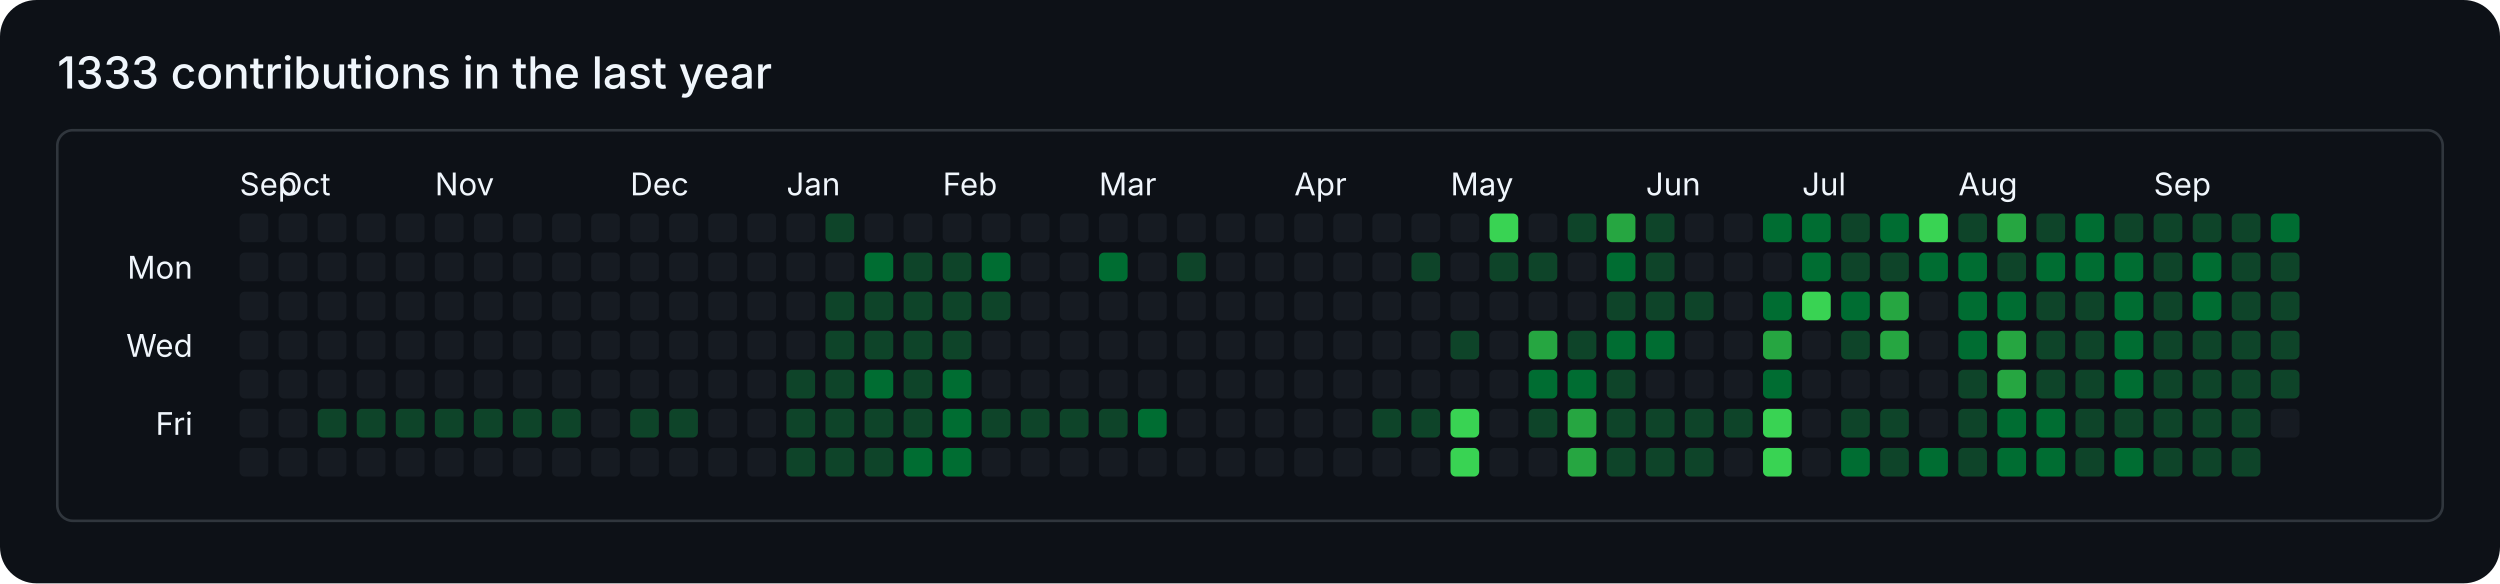
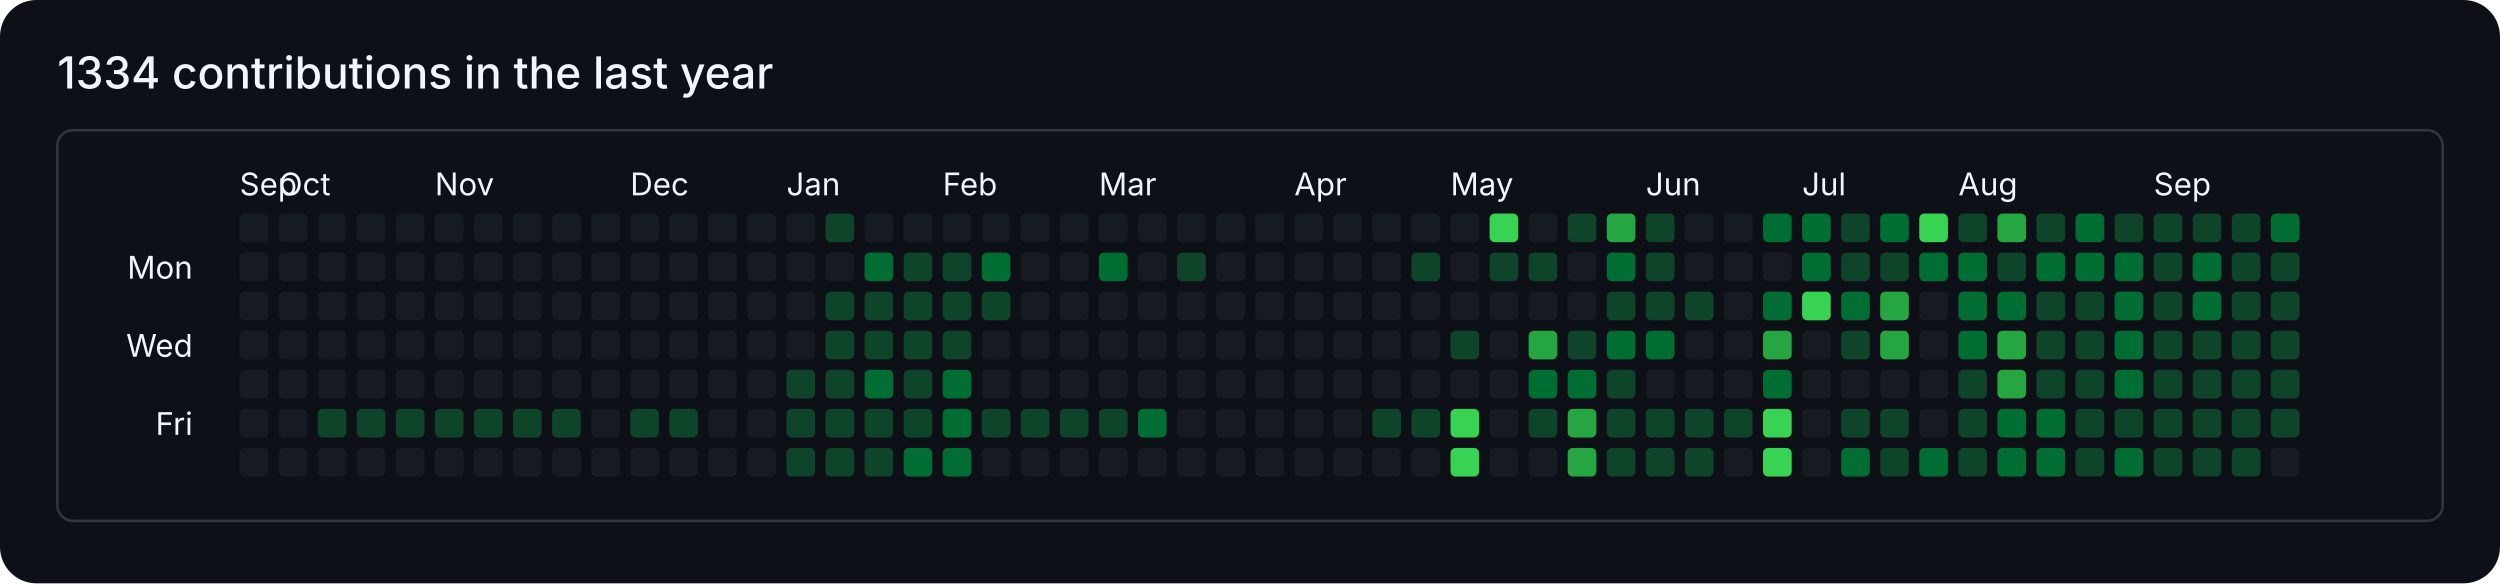
<svg xmlns="http://www.w3.org/2000/svg" width="1200" height="280" viewBox="0 0 960 224" fill="none" role="img" aria-label="AleksZyro GitHub contribution calendar">
  <style>
    .title { font: 500 17px -apple-system, BlinkMacSystemFont, 'Segoe UI', sans-serif; fill: #f0f6fc; }
    .month-label, .weekday-label, .legend, .hint { font: 400 12px -apple-system, BlinkMacSystemFont, 'Segoe UI', sans-serif; fill: #f0f6fc; }
    .hint, .legend-muted { fill: #8b949e; }
    .day-cell { shape-rendering: geometricPrecision; }
  </style>
  <rect width="960" height="224" rx="14" fill="#0d1117" />
-   <text x="22" y="34" class="title">1333 contributions in the last year</text>
+   <text x="22" y="34" class="title">1334 contributions in the last year</text>
  <rect x="22" y="50" width="916" height="150" rx="6" fill="none" stroke="#30363d" />
  <text x="92" y="75" class="month-label">Sep</text>
  <text x="107" y="75" class="month-label">Oct</text>
  <text x="167" y="75" class="month-label">Nov</text>
  <text x="242" y="75" class="month-label">Dec</text>
  <text x="302" y="75" class="month-label">Jan</text>
  <text x="362" y="75" class="month-label">Feb</text>
  <text x="422" y="75" class="month-label">Mar</text>
  <text x="497" y="75" class="month-label">Apr</text>
  <text x="557" y="75" class="month-label">May</text>
  <text x="632" y="75" class="month-label">Jun</text>
  <text x="692" y="75" class="month-label">Jul</text>
  <text x="752" y="75" class="month-label">Aug</text>
  <text x="827" y="75" class="month-label">Sep</text>
  <text x="74" y="107" class="weekday-label" text-anchor="end">Mon</text>
  <text x="74" y="137" class="weekday-label" text-anchor="end">Wed</text>
  <text x="74" y="167" class="weekday-label" text-anchor="end">Fri</text>
  <rect class="day-cell" x="92" y="82" width="11" height="11" rx="2" fill="#161b22" />
  <rect class="day-cell" x="92" y="97" width="11" height="11" rx="2" fill="#161b22" />
  <rect class="day-cell" x="92" y="112" width="11" height="11" rx="2" fill="#161b22" />
  <rect class="day-cell" x="92" y="127" width="11" height="11" rx="2" fill="#161b22" />
  <rect class="day-cell" x="92" y="142" width="11" height="11" rx="2" fill="#161b22" />
  <rect class="day-cell" x="92" y="157" width="11" height="11" rx="2" fill="#161b22" />
  <rect class="day-cell" x="92" y="172" width="11" height="11" rx="2" fill="#161b22" />
  <rect class="day-cell" x="107" y="82" width="11" height="11" rx="2" fill="#161b22" />
  <rect class="day-cell" x="107" y="97" width="11" height="11" rx="2" fill="#161b22" />
  <rect class="day-cell" x="107" y="112" width="11" height="11" rx="2" fill="#161b22" />
  <rect class="day-cell" x="107" y="127" width="11" height="11" rx="2" fill="#161b22" />
  <rect class="day-cell" x="107" y="142" width="11" height="11" rx="2" fill="#161b22" />
  <rect class="day-cell" x="107" y="157" width="11" height="11" rx="2" fill="#161b22" />
  <rect class="day-cell" x="107" y="172" width="11" height="11" rx="2" fill="#161b22" />
  <rect class="day-cell" x="122" y="82" width="11" height="11" rx="2" fill="#161b22" />
  <rect class="day-cell" x="122" y="97" width="11" height="11" rx="2" fill="#161b22" />
  <rect class="day-cell" x="122" y="112" width="11" height="11" rx="2" fill="#161b22" />
  <rect class="day-cell" x="122" y="127" width="11" height="11" rx="2" fill="#161b22" />
  <rect class="day-cell" x="122" y="142" width="11" height="11" rx="2" fill="#161b22" />
  <rect class="day-cell" x="122" y="157" width="11" height="11" rx="2" fill="#0e4429" />
  <rect class="day-cell" x="122" y="172" width="11" height="11" rx="2" fill="#161b22" />
  <rect class="day-cell" x="137" y="82" width="11" height="11" rx="2" fill="#161b22" />
  <rect class="day-cell" x="137" y="97" width="11" height="11" rx="2" fill="#161b22" />
  <rect class="day-cell" x="137" y="112" width="11" height="11" rx="2" fill="#161b22" />
  <rect class="day-cell" x="137" y="127" width="11" height="11" rx="2" fill="#161b22" />
  <rect class="day-cell" x="137" y="142" width="11" height="11" rx="2" fill="#161b22" />
  <rect class="day-cell" x="137" y="157" width="11" height="11" rx="2" fill="#0e4429" />
  <rect class="day-cell" x="137" y="172" width="11" height="11" rx="2" fill="#161b22" />
  <rect class="day-cell" x="152" y="82" width="11" height="11" rx="2" fill="#161b22" />
  <rect class="day-cell" x="152" y="97" width="11" height="11" rx="2" fill="#161b22" />
  <rect class="day-cell" x="152" y="112" width="11" height="11" rx="2" fill="#161b22" />
  <rect class="day-cell" x="152" y="127" width="11" height="11" rx="2" fill="#161b22" />
  <rect class="day-cell" x="152" y="142" width="11" height="11" rx="2" fill="#161b22" />
  <rect class="day-cell" x="152" y="157" width="11" height="11" rx="2" fill="#0e4429" />
  <rect class="day-cell" x="152" y="172" width="11" height="11" rx="2" fill="#161b22" />
  <rect class="day-cell" x="167" y="82" width="11" height="11" rx="2" fill="#161b22" />
  <rect class="day-cell" x="167" y="97" width="11" height="11" rx="2" fill="#161b22" />
  <rect class="day-cell" x="167" y="112" width="11" height="11" rx="2" fill="#161b22" />
  <rect class="day-cell" x="167" y="127" width="11" height="11" rx="2" fill="#161b22" />
  <rect class="day-cell" x="167" y="142" width="11" height="11" rx="2" fill="#161b22" />
  <rect class="day-cell" x="167" y="157" width="11" height="11" rx="2" fill="#0e4429" />
  <rect class="day-cell" x="167" y="172" width="11" height="11" rx="2" fill="#161b22" />
  <rect class="day-cell" x="182" y="82" width="11" height="11" rx="2" fill="#161b22" />
  <rect class="day-cell" x="182" y="97" width="11" height="11" rx="2" fill="#161b22" />
  <rect class="day-cell" x="182" y="112" width="11" height="11" rx="2" fill="#161b22" />
  <rect class="day-cell" x="182" y="127" width="11" height="11" rx="2" fill="#161b22" />
  <rect class="day-cell" x="182" y="142" width="11" height="11" rx="2" fill="#161b22" />
  <rect class="day-cell" x="182" y="157" width="11" height="11" rx="2" fill="#0e4429" />
  <rect class="day-cell" x="182" y="172" width="11" height="11" rx="2" fill="#161b22" />
  <rect class="day-cell" x="197" y="82" width="11" height="11" rx="2" fill="#161b22" />
  <rect class="day-cell" x="197" y="97" width="11" height="11" rx="2" fill="#161b22" />
  <rect class="day-cell" x="197" y="112" width="11" height="11" rx="2" fill="#161b22" />
  <rect class="day-cell" x="197" y="127" width="11" height="11" rx="2" fill="#161b22" />
  <rect class="day-cell" x="197" y="142" width="11" height="11" rx="2" fill="#161b22" />
  <rect class="day-cell" x="197" y="157" width="11" height="11" rx="2" fill="#0e4429" />
  <rect class="day-cell" x="197" y="172" width="11" height="11" rx="2" fill="#161b22" />
  <rect class="day-cell" x="212" y="82" width="11" height="11" rx="2" fill="#161b22" />
  <rect class="day-cell" x="212" y="97" width="11" height="11" rx="2" fill="#161b22" />
  <rect class="day-cell" x="212" y="112" width="11" height="11" rx="2" fill="#161b22" />
  <rect class="day-cell" x="212" y="127" width="11" height="11" rx="2" fill="#161b22" />
  <rect class="day-cell" x="212" y="142" width="11" height="11" rx="2" fill="#161b22" />
  <rect class="day-cell" x="212" y="157" width="11" height="11" rx="2" fill="#0e4429" />
  <rect class="day-cell" x="212" y="172" width="11" height="11" rx="2" fill="#161b22" />
  <rect class="day-cell" x="227" y="82" width="11" height="11" rx="2" fill="#161b22" />
  <rect class="day-cell" x="227" y="97" width="11" height="11" rx="2" fill="#161b22" />
  <rect class="day-cell" x="227" y="112" width="11" height="11" rx="2" fill="#161b22" />
  <rect class="day-cell" x="227" y="127" width="11" height="11" rx="2" fill="#161b22" />
  <rect class="day-cell" x="227" y="142" width="11" height="11" rx="2" fill="#161b22" />
  <rect class="day-cell" x="227" y="157" width="11" height="11" rx="2" fill="#161b22" />
  <rect class="day-cell" x="227" y="172" width="11" height="11" rx="2" fill="#161b22" />
  <rect class="day-cell" x="242" y="82" width="11" height="11" rx="2" fill="#161b22" />
  <rect class="day-cell" x="242" y="97" width="11" height="11" rx="2" fill="#161b22" />
  <rect class="day-cell" x="242" y="112" width="11" height="11" rx="2" fill="#161b22" />
  <rect class="day-cell" x="242" y="127" width="11" height="11" rx="2" fill="#161b22" />
  <rect class="day-cell" x="242" y="142" width="11" height="11" rx="2" fill="#161b22" />
  <rect class="day-cell" x="242" y="157" width="11" height="11" rx="2" fill="#0e4429" />
  <rect class="day-cell" x="242" y="172" width="11" height="11" rx="2" fill="#161b22" />
  <rect class="day-cell" x="257" y="82" width="11" height="11" rx="2" fill="#161b22" />
  <rect class="day-cell" x="257" y="97" width="11" height="11" rx="2" fill="#161b22" />
  <rect class="day-cell" x="257" y="112" width="11" height="11" rx="2" fill="#161b22" />
  <rect class="day-cell" x="257" y="127" width="11" height="11" rx="2" fill="#161b22" />
  <rect class="day-cell" x="257" y="142" width="11" height="11" rx="2" fill="#161b22" />
  <rect class="day-cell" x="257" y="157" width="11" height="11" rx="2" fill="#0e4429" />
  <rect class="day-cell" x="257" y="172" width="11" height="11" rx="2" fill="#161b22" />
  <rect class="day-cell" x="272" y="82" width="11" height="11" rx="2" fill="#161b22" />
  <rect class="day-cell" x="272" y="97" width="11" height="11" rx="2" fill="#161b22" />
  <rect class="day-cell" x="272" y="112" width="11" height="11" rx="2" fill="#161b22" />
  <rect class="day-cell" x="272" y="127" width="11" height="11" rx="2" fill="#161b22" />
  <rect class="day-cell" x="272" y="142" width="11" height="11" rx="2" fill="#161b22" />
  <rect class="day-cell" x="272" y="157" width="11" height="11" rx="2" fill="#161b22" />
  <rect class="day-cell" x="272" y="172" width="11" height="11" rx="2" fill="#161b22" />
  <rect class="day-cell" x="287" y="82" width="11" height="11" rx="2" fill="#161b22" />
  <rect class="day-cell" x="287" y="97" width="11" height="11" rx="2" fill="#161b22" />
  <rect class="day-cell" x="287" y="112" width="11" height="11" rx="2" fill="#161b22" />
  <rect class="day-cell" x="287" y="127" width="11" height="11" rx="2" fill="#161b22" />
  <rect class="day-cell" x="287" y="142" width="11" height="11" rx="2" fill="#161b22" />
  <rect class="day-cell" x="287" y="157" width="11" height="11" rx="2" fill="#161b22" />
  <rect class="day-cell" x="287" y="172" width="11" height="11" rx="2" fill="#161b22" />
  <rect class="day-cell" x="302" y="82" width="11" height="11" rx="2" fill="#161b22" />
  <rect class="day-cell" x="302" y="97" width="11" height="11" rx="2" fill="#161b22" />
  <rect class="day-cell" x="302" y="112" width="11" height="11" rx="2" fill="#161b22" />
  <rect class="day-cell" x="302" y="127" width="11" height="11" rx="2" fill="#161b22" />
  <rect class="day-cell" x="302" y="142" width="11" height="11" rx="2" fill="#0e4429" />
  <rect class="day-cell" x="302" y="157" width="11" height="11" rx="2" fill="#0e4429" />
  <rect class="day-cell" x="302" y="172" width="11" height="11" rx="2" fill="#0e4429" />
  <rect class="day-cell" x="317" y="82" width="11" height="11" rx="2" fill="#0e4429" />
  <rect class="day-cell" x="317" y="97" width="11" height="11" rx="2" fill="#161b22" />
  <rect class="day-cell" x="317" y="112" width="11" height="11" rx="2" fill="#0e4429" />
  <rect class="day-cell" x="317" y="127" width="11" height="11" rx="2" fill="#0e4429" />
  <rect class="day-cell" x="317" y="142" width="11" height="11" rx="2" fill="#0e4429" />
  <rect class="day-cell" x="317" y="157" width="11" height="11" rx="2" fill="#0e4429" />
  <rect class="day-cell" x="317" y="172" width="11" height="11" rx="2" fill="#0e4429" />
  <rect class="day-cell" x="332" y="82" width="11" height="11" rx="2" fill="#161b22" />
  <rect class="day-cell" x="332" y="97" width="11" height="11" rx="2" fill="#006d32" />
  <rect class="day-cell" x="332" y="112" width="11" height="11" rx="2" fill="#0e4429" />
  <rect class="day-cell" x="332" y="127" width="11" height="11" rx="2" fill="#0e4429" />
  <rect class="day-cell" x="332" y="142" width="11" height="11" rx="2" fill="#006d32" />
  <rect class="day-cell" x="332" y="157" width="11" height="11" rx="2" fill="#0e4429" />
  <rect class="day-cell" x="332" y="172" width="11" height="11" rx="2" fill="#0e4429" />
  <rect class="day-cell" x="347" y="82" width="11" height="11" rx="2" fill="#161b22" />
  <rect class="day-cell" x="347" y="97" width="11" height="11" rx="2" fill="#0e4429" />
  <rect class="day-cell" x="347" y="112" width="11" height="11" rx="2" fill="#0e4429" />
  <rect class="day-cell" x="347" y="127" width="11" height="11" rx="2" fill="#0e4429" />
  <rect class="day-cell" x="347" y="142" width="11" height="11" rx="2" fill="#0e4429" />
  <rect class="day-cell" x="347" y="157" width="11" height="11" rx="2" fill="#0e4429" />
  <rect class="day-cell" x="347" y="172" width="11" height="11" rx="2" fill="#006d32" />
  <rect class="day-cell" x="362" y="82" width="11" height="11" rx="2" fill="#161b22" />
  <rect class="day-cell" x="362" y="97" width="11" height="11" rx="2" fill="#0e4429" />
  <rect class="day-cell" x="362" y="112" width="11" height="11" rx="2" fill="#0e4429" />
  <rect class="day-cell" x="362" y="127" width="11" height="11" rx="2" fill="#0e4429" />
  <rect class="day-cell" x="362" y="142" width="11" height="11" rx="2" fill="#006d32" />
  <rect class="day-cell" x="362" y="157" width="11" height="11" rx="2" fill="#006d32" />
  <rect class="day-cell" x="362" y="172" width="11" height="11" rx="2" fill="#006d32" />
  <rect class="day-cell" x="377" y="82" width="11" height="11" rx="2" fill="#161b22" />
  <rect class="day-cell" x="377" y="97" width="11" height="11" rx="2" fill="#006d32" />
  <rect class="day-cell" x="377" y="112" width="11" height="11" rx="2" fill="#0e4429" />
  <rect class="day-cell" x="377" y="127" width="11" height="11" rx="2" fill="#161b22" />
  <rect class="day-cell" x="377" y="142" width="11" height="11" rx="2" fill="#161b22" />
  <rect class="day-cell" x="377" y="157" width="11" height="11" rx="2" fill="#0e4429" />
  <rect class="day-cell" x="377" y="172" width="11" height="11" rx="2" fill="#161b22" />
  <rect class="day-cell" x="392" y="82" width="11" height="11" rx="2" fill="#161b22" />
  <rect class="day-cell" x="392" y="97" width="11" height="11" rx="2" fill="#161b22" />
  <rect class="day-cell" x="392" y="112" width="11" height="11" rx="2" fill="#161b22" />
  <rect class="day-cell" x="392" y="127" width="11" height="11" rx="2" fill="#161b22" />
  <rect class="day-cell" x="392" y="142" width="11" height="11" rx="2" fill="#161b22" />
  <rect class="day-cell" x="392" y="157" width="11" height="11" rx="2" fill="#0e4429" />
  <rect class="day-cell" x="392" y="172" width="11" height="11" rx="2" fill="#161b22" />
  <rect class="day-cell" x="407" y="82" width="11" height="11" rx="2" fill="#161b22" />
  <rect class="day-cell" x="407" y="97" width="11" height="11" rx="2" fill="#161b22" />
  <rect class="day-cell" x="407" y="112" width="11" height="11" rx="2" fill="#161b22" />
  <rect class="day-cell" x="407" y="127" width="11" height="11" rx="2" fill="#161b22" />
  <rect class="day-cell" x="407" y="142" width="11" height="11" rx="2" fill="#161b22" />
  <rect class="day-cell" x="407" y="157" width="11" height="11" rx="2" fill="#0e4429" />
  <rect class="day-cell" x="407" y="172" width="11" height="11" rx="2" fill="#161b22" />
  <rect class="day-cell" x="422" y="82" width="11" height="11" rx="2" fill="#161b22" />
  <rect class="day-cell" x="422" y="97" width="11" height="11" rx="2" fill="#006d32" />
  <rect class="day-cell" x="422" y="112" width="11" height="11" rx="2" fill="#161b22" />
  <rect class="day-cell" x="422" y="127" width="11" height="11" rx="2" fill="#161b22" />
  <rect class="day-cell" x="422" y="142" width="11" height="11" rx="2" fill="#161b22" />
  <rect class="day-cell" x="422" y="157" width="11" height="11" rx="2" fill="#0e4429" />
  <rect class="day-cell" x="422" y="172" width="11" height="11" rx="2" fill="#161b22" />
  <rect class="day-cell" x="437" y="82" width="11" height="11" rx="2" fill="#161b22" />
  <rect class="day-cell" x="437" y="97" width="11" height="11" rx="2" fill="#161b22" />
  <rect class="day-cell" x="437" y="112" width="11" height="11" rx="2" fill="#161b22" />
  <rect class="day-cell" x="437" y="127" width="11" height="11" rx="2" fill="#161b22" />
  <rect class="day-cell" x="437" y="142" width="11" height="11" rx="2" fill="#161b22" />
  <rect class="day-cell" x="437" y="157" width="11" height="11" rx="2" fill="#006d32" />
  <rect class="day-cell" x="437" y="172" width="11" height="11" rx="2" fill="#161b22" />
  <rect class="day-cell" x="452" y="82" width="11" height="11" rx="2" fill="#161b22" />
  <rect class="day-cell" x="452" y="97" width="11" height="11" rx="2" fill="#0e4429" />
  <rect class="day-cell" x="452" y="112" width="11" height="11" rx="2" fill="#161b22" />
  <rect class="day-cell" x="452" y="127" width="11" height="11" rx="2" fill="#161b22" />
  <rect class="day-cell" x="452" y="142" width="11" height="11" rx="2" fill="#161b22" />
  <rect class="day-cell" x="452" y="157" width="11" height="11" rx="2" fill="#161b22" />
  <rect class="day-cell" x="452" y="172" width="11" height="11" rx="2" fill="#161b22" />
  <rect class="day-cell" x="467" y="82" width="11" height="11" rx="2" fill="#161b22" />
  <rect class="day-cell" x="467" y="97" width="11" height="11" rx="2" fill="#161b22" />
  <rect class="day-cell" x="467" y="112" width="11" height="11" rx="2" fill="#161b22" />
  <rect class="day-cell" x="467" y="127" width="11" height="11" rx="2" fill="#161b22" />
  <rect class="day-cell" x="467" y="142" width="11" height="11" rx="2" fill="#161b22" />
  <rect class="day-cell" x="467" y="157" width="11" height="11" rx="2" fill="#161b22" />
  <rect class="day-cell" x="467" y="172" width="11" height="11" rx="2" fill="#161b22" />
  <rect class="day-cell" x="482" y="82" width="11" height="11" rx="2" fill="#161b22" />
  <rect class="day-cell" x="482" y="97" width="11" height="11" rx="2" fill="#161b22" />
  <rect class="day-cell" x="482" y="112" width="11" height="11" rx="2" fill="#161b22" />
  <rect class="day-cell" x="482" y="127" width="11" height="11" rx="2" fill="#161b22" />
  <rect class="day-cell" x="482" y="142" width="11" height="11" rx="2" fill="#161b22" />
  <rect class="day-cell" x="482" y="157" width="11" height="11" rx="2" fill="#161b22" />
  <rect class="day-cell" x="482" y="172" width="11" height="11" rx="2" fill="#161b22" />
  <rect class="day-cell" x="497" y="82" width="11" height="11" rx="2" fill="#161b22" />
  <rect class="day-cell" x="497" y="97" width="11" height="11" rx="2" fill="#161b22" />
  <rect class="day-cell" x="497" y="112" width="11" height="11" rx="2" fill="#161b22" />
  <rect class="day-cell" x="497" y="127" width="11" height="11" rx="2" fill="#161b22" />
  <rect class="day-cell" x="497" y="142" width="11" height="11" rx="2" fill="#161b22" />
  <rect class="day-cell" x="497" y="157" width="11" height="11" rx="2" fill="#161b22" />
  <rect class="day-cell" x="497" y="172" width="11" height="11" rx="2" fill="#161b22" />
  <rect class="day-cell" x="512" y="82" width="11" height="11" rx="2" fill="#161b22" />
  <rect class="day-cell" x="512" y="97" width="11" height="11" rx="2" fill="#161b22" />
  <rect class="day-cell" x="512" y="112" width="11" height="11" rx="2" fill="#161b22" />
  <rect class="day-cell" x="512" y="127" width="11" height="11" rx="2" fill="#161b22" />
  <rect class="day-cell" x="512" y="142" width="11" height="11" rx="2" fill="#161b22" />
  <rect class="day-cell" x="512" y="157" width="11" height="11" rx="2" fill="#161b22" />
  <rect class="day-cell" x="512" y="172" width="11" height="11" rx="2" fill="#161b22" />
  <rect class="day-cell" x="527" y="82" width="11" height="11" rx="2" fill="#161b22" />
  <rect class="day-cell" x="527" y="97" width="11" height="11" rx="2" fill="#161b22" />
  <rect class="day-cell" x="527" y="112" width="11" height="11" rx="2" fill="#161b22" />
  <rect class="day-cell" x="527" y="127" width="11" height="11" rx="2" fill="#161b22" />
  <rect class="day-cell" x="527" y="142" width="11" height="11" rx="2" fill="#161b22" />
  <rect class="day-cell" x="527" y="157" width="11" height="11" rx="2" fill="#0e4429" />
  <rect class="day-cell" x="527" y="172" width="11" height="11" rx="2" fill="#161b22" />
  <rect class="day-cell" x="542" y="82" width="11" height="11" rx="2" fill="#161b22" />
  <rect class="day-cell" x="542" y="97" width="11" height="11" rx="2" fill="#0e4429" />
  <rect class="day-cell" x="542" y="112" width="11" height="11" rx="2" fill="#161b22" />
  <rect class="day-cell" x="542" y="127" width="11" height="11" rx="2" fill="#161b22" />
  <rect class="day-cell" x="542" y="142" width="11" height="11" rx="2" fill="#161b22" />
  <rect class="day-cell" x="542" y="157" width="11" height="11" rx="2" fill="#0e4429" />
  <rect class="day-cell" x="542" y="172" width="11" height="11" rx="2" fill="#161b22" />
  <rect class="day-cell" x="557" y="82" width="11" height="11" rx="2" fill="#161b22" />
  <rect class="day-cell" x="557" y="97" width="11" height="11" rx="2" fill="#161b22" />
  <rect class="day-cell" x="557" y="112" width="11" height="11" rx="2" fill="#161b22" />
  <rect class="day-cell" x="557" y="127" width="11" height="11" rx="2" fill="#0e4429" />
  <rect class="day-cell" x="557" y="142" width="11" height="11" rx="2" fill="#161b22" />
  <rect class="day-cell" x="557" y="157" width="11" height="11" rx="2" fill="#39d353" />
  <rect class="day-cell" x="557" y="172" width="11" height="11" rx="2" fill="#39d353" />
  <rect class="day-cell" x="572" y="82" width="11" height="11" rx="2" fill="#39d353" />
  <rect class="day-cell" x="572" y="97" width="11" height="11" rx="2" fill="#0e4429" />
  <rect class="day-cell" x="572" y="112" width="11" height="11" rx="2" fill="#161b22" />
  <rect class="day-cell" x="572" y="127" width="11" height="11" rx="2" fill="#161b22" />
  <rect class="day-cell" x="572" y="142" width="11" height="11" rx="2" fill="#161b22" />
  <rect class="day-cell" x="572" y="157" width="11" height="11" rx="2" fill="#161b22" />
  <rect class="day-cell" x="572" y="172" width="11" height="11" rx="2" fill="#161b22" />
  <rect class="day-cell" x="587" y="82" width="11" height="11" rx="2" fill="#161b22" />
  <rect class="day-cell" x="587" y="97" width="11" height="11" rx="2" fill="#0e4429" />
  <rect class="day-cell" x="587" y="112" width="11" height="11" rx="2" fill="#161b22" />
  <rect class="day-cell" x="587" y="127" width="11" height="11" rx="2" fill="#26a641" />
  <rect class="day-cell" x="587" y="142" width="11" height="11" rx="2" fill="#006d32" />
  <rect class="day-cell" x="587" y="157" width="11" height="11" rx="2" fill="#0e4429" />
  <rect class="day-cell" x="587" y="172" width="11" height="11" rx="2" fill="#161b22" />
  <rect class="day-cell" x="602" y="82" width="11" height="11" rx="2" fill="#0e4429" />
  <rect class="day-cell" x="602" y="97" width="11" height="11" rx="2" fill="#161b22" />
  <rect class="day-cell" x="602" y="112" width="11" height="11" rx="2" fill="#161b22" />
  <rect class="day-cell" x="602" y="127" width="11" height="11" rx="2" fill="#0e4429" />
  <rect class="day-cell" x="602" y="142" width="11" height="11" rx="2" fill="#006d32" />
  <rect class="day-cell" x="602" y="157" width="11" height="11" rx="2" fill="#26a641" />
  <rect class="day-cell" x="602" y="172" width="11" height="11" rx="2" fill="#26a641" />
  <rect class="day-cell" x="617" y="82" width="11" height="11" rx="2" fill="#26a641" />
  <rect class="day-cell" x="617" y="97" width="11" height="11" rx="2" fill="#006d32" />
  <rect class="day-cell" x="617" y="112" width="11" height="11" rx="2" fill="#0e4429" />
  <rect class="day-cell" x="617" y="127" width="11" height="11" rx="2" fill="#006d32" />
  <rect class="day-cell" x="617" y="142" width="11" height="11" rx="2" fill="#0e4429" />
  <rect class="day-cell" x="617" y="157" width="11" height="11" rx="2" fill="#0e4429" />
  <rect class="day-cell" x="617" y="172" width="11" height="11" rx="2" fill="#0e4429" />
  <rect class="day-cell" x="632" y="82" width="11" height="11" rx="2" fill="#0e4429" />
  <rect class="day-cell" x="632" y="97" width="11" height="11" rx="2" fill="#0e4429" />
  <rect class="day-cell" x="632" y="112" width="11" height="11" rx="2" fill="#0e4429" />
  <rect class="day-cell" x="632" y="127" width="11" height="11" rx="2" fill="#006d32" />
  <rect class="day-cell" x="632" y="142" width="11" height="11" rx="2" fill="#161b22" />
  <rect class="day-cell" x="632" y="157" width="11" height="11" rx="2" fill="#0e4429" />
  <rect class="day-cell" x="632" y="172" width="11" height="11" rx="2" fill="#0e4429" />
  <rect class="day-cell" x="647" y="82" width="11" height="11" rx="2" fill="#161b22" />
  <rect class="day-cell" x="647" y="97" width="11" height="11" rx="2" fill="#161b22" />
  <rect class="day-cell" x="647" y="112" width="11" height="11" rx="2" fill="#0e4429" />
  <rect class="day-cell" x="647" y="127" width="11" height="11" rx="2" fill="#161b22" />
  <rect class="day-cell" x="647" y="142" width="11" height="11" rx="2" fill="#161b22" />
  <rect class="day-cell" x="647" y="157" width="11" height="11" rx="2" fill="#0e4429" />
  <rect class="day-cell" x="647" y="172" width="11" height="11" rx="2" fill="#0e4429" />
  <rect class="day-cell" x="662" y="82" width="11" height="11" rx="2" fill="#161b22" />
  <rect class="day-cell" x="662" y="97" width="11" height="11" rx="2" fill="#161b22" />
  <rect class="day-cell" x="662" y="112" width="11" height="11" rx="2" fill="#161b22" />
  <rect class="day-cell" x="662" y="127" width="11" height="11" rx="2" fill="#161b22" />
  <rect class="day-cell" x="662" y="142" width="11" height="11" rx="2" fill="#161b22" />
  <rect class="day-cell" x="662" y="157" width="11" height="11" rx="2" fill="#0e4429" />
  <rect class="day-cell" x="662" y="172" width="11" height="11" rx="2" fill="#161b22" />
  <rect class="day-cell" x="677" y="82" width="11" height="11" rx="2" fill="#006d32" />
  <rect class="day-cell" x="677" y="97" width="11" height="11" rx="2" fill="#161b22" />
  <rect class="day-cell" x="677" y="112" width="11" height="11" rx="2" fill="#006d32" />
  <rect class="day-cell" x="677" y="127" width="11" height="11" rx="2" fill="#26a641" />
  <rect class="day-cell" x="677" y="142" width="11" height="11" rx="2" fill="#006d32" />
  <rect class="day-cell" x="677" y="157" width="11" height="11" rx="2" fill="#39d353" />
  <rect class="day-cell" x="677" y="172" width="11" height="11" rx="2" fill="#39d353" />
  <rect class="day-cell" x="692" y="82" width="11" height="11" rx="2" fill="#006d32" />
  <rect class="day-cell" x="692" y="97" width="11" height="11" rx="2" fill="#006d32" />
  <rect class="day-cell" x="692" y="112" width="11" height="11" rx="2" fill="#39d353" />
  <rect class="day-cell" x="692" y="127" width="11" height="11" rx="2" fill="#161b22" />
  <rect class="day-cell" x="692" y="142" width="11" height="11" rx="2" fill="#161b22" />
  <rect class="day-cell" x="692" y="157" width="11" height="11" rx="2" fill="#161b22" />
  <rect class="day-cell" x="692" y="172" width="11" height="11" rx="2" fill="#161b22" />
  <rect class="day-cell" x="707" y="82" width="11" height="11" rx="2" fill="#0e4429" />
  <rect class="day-cell" x="707" y="97" width="11" height="11" rx="2" fill="#0e4429" />
  <rect class="day-cell" x="707" y="112" width="11" height="11" rx="2" fill="#006d32" />
  <rect class="day-cell" x="707" y="127" width="11" height="11" rx="2" fill="#0e4429" />
  <rect class="day-cell" x="707" y="142" width="11" height="11" rx="2" fill="#161b22" />
  <rect class="day-cell" x="707" y="157" width="11" height="11" rx="2" fill="#0e4429" />
  <rect class="day-cell" x="707" y="172" width="11" height="11" rx="2" fill="#006d32" />
  <rect class="day-cell" x="722" y="82" width="11" height="11" rx="2" fill="#006d32" />
  <rect class="day-cell" x="722" y="97" width="11" height="11" rx="2" fill="#0e4429" />
  <rect class="day-cell" x="722" y="112" width="11" height="11" rx="2" fill="#26a641" />
  <rect class="day-cell" x="722" y="127" width="11" height="11" rx="2" fill="#26a641" />
  <rect class="day-cell" x="722" y="142" width="11" height="11" rx="2" fill="#161b22" />
  <rect class="day-cell" x="722" y="157" width="11" height="11" rx="2" fill="#0e4429" />
  <rect class="day-cell" x="722" y="172" width="11" height="11" rx="2" fill="#0e4429" />
  <rect class="day-cell" x="737" y="82" width="11" height="11" rx="2" fill="#39d353" />
  <rect class="day-cell" x="737" y="97" width="11" height="11" rx="2" fill="#006d32" />
  <rect class="day-cell" x="737" y="112" width="11" height="11" rx="2" fill="#161b22" />
  <rect class="day-cell" x="737" y="127" width="11" height="11" rx="2" fill="#161b22" />
  <rect class="day-cell" x="737" y="142" width="11" height="11" rx="2" fill="#161b22" />
  <rect class="day-cell" x="737" y="157" width="11" height="11" rx="2" fill="#161b22" />
  <rect class="day-cell" x="737" y="172" width="11" height="11" rx="2" fill="#006d32" />
  <rect class="day-cell" x="752" y="82" width="11" height="11" rx="2" fill="#0e4429" />
  <rect class="day-cell" x="752" y="97" width="11" height="11" rx="2" fill="#006d32" />
  <rect class="day-cell" x="752" y="112" width="11" height="11" rx="2" fill="#006d32" />
  <rect class="day-cell" x="752" y="127" width="11" height="11" rx="2" fill="#006d32" />
  <rect class="day-cell" x="752" y="142" width="11" height="11" rx="2" fill="#0e4429" />
  <rect class="day-cell" x="752" y="157" width="11" height="11" rx="2" fill="#0e4429" />
  <rect class="day-cell" x="752" y="172" width="11" height="11" rx="2" fill="#0e4429" />
  <rect class="day-cell" x="767" y="82" width="11" height="11" rx="2" fill="#26a641" />
  <rect class="day-cell" x="767" y="97" width="11" height="11" rx="2" fill="#0e4429" />
  <rect class="day-cell" x="767" y="112" width="11" height="11" rx="2" fill="#006d32" />
  <rect class="day-cell" x="767" y="127" width="11" height="11" rx="2" fill="#26a641" />
  <rect class="day-cell" x="767" y="142" width="11" height="11" rx="2" fill="#26a641" />
  <rect class="day-cell" x="767" y="157" width="11" height="11" rx="2" fill="#006d32" />
  <rect class="day-cell" x="767" y="172" width="11" height="11" rx="2" fill="#006d32" />
  <rect class="day-cell" x="782" y="82" width="11" height="11" rx="2" fill="#0e4429" />
  <rect class="day-cell" x="782" y="97" width="11" height="11" rx="2" fill="#006d32" />
  <rect class="day-cell" x="782" y="112" width="11" height="11" rx="2" fill="#0e4429" />
  <rect class="day-cell" x="782" y="127" width="11" height="11" rx="2" fill="#0e4429" />
  <rect class="day-cell" x="782" y="142" width="11" height="11" rx="2" fill="#0e4429" />
  <rect class="day-cell" x="782" y="157" width="11" height="11" rx="2" fill="#006d32" />
  <rect class="day-cell" x="782" y="172" width="11" height="11" rx="2" fill="#006d32" />
  <rect class="day-cell" x="797" y="82" width="11" height="11" rx="2" fill="#006d32" />
  <rect class="day-cell" x="797" y="97" width="11" height="11" rx="2" fill="#006d32" />
  <rect class="day-cell" x="797" y="112" width="11" height="11" rx="2" fill="#0e4429" />
  <rect class="day-cell" x="797" y="127" width="11" height="11" rx="2" fill="#0e4429" />
  <rect class="day-cell" x="797" y="142" width="11" height="11" rx="2" fill="#0e4429" />
  <rect class="day-cell" x="797" y="157" width="11" height="11" rx="2" fill="#0e4429" />
  <rect class="day-cell" x="797" y="172" width="11" height="11" rx="2" fill="#0e4429" />
  <rect class="day-cell" x="812" y="82" width="11" height="11" rx="2" fill="#0e4429" />
  <rect class="day-cell" x="812" y="97" width="11" height="11" rx="2" fill="#006d32" />
  <rect class="day-cell" x="812" y="112" width="11" height="11" rx="2" fill="#006d32" />
  <rect class="day-cell" x="812" y="127" width="11" height="11" rx="2" fill="#006d32" />
  <rect class="day-cell" x="812" y="142" width="11" height="11" rx="2" fill="#006d32" />
  <rect class="day-cell" x="812" y="157" width="11" height="11" rx="2" fill="#0e4429" />
  <rect class="day-cell" x="812" y="172" width="11" height="11" rx="2" fill="#006d32" />
  <rect class="day-cell" x="827" y="82" width="11" height="11" rx="2" fill="#0e4429" />
  <rect class="day-cell" x="827" y="97" width="11" height="11" rx="2" fill="#0e4429" />
  <rect class="day-cell" x="827" y="112" width="11" height="11" rx="2" fill="#0e4429" />
  <rect class="day-cell" x="827" y="127" width="11" height="11" rx="2" fill="#0e4429" />
  <rect class="day-cell" x="827" y="142" width="11" height="11" rx="2" fill="#0e4429" />
  <rect class="day-cell" x="827" y="157" width="11" height="11" rx="2" fill="#0e4429" />
  <rect class="day-cell" x="827" y="172" width="11" height="11" rx="2" fill="#0e4429" />
  <rect class="day-cell" x="842" y="82" width="11" height="11" rx="2" fill="#0e4429" />
  <rect class="day-cell" x="842" y="97" width="11" height="11" rx="2" fill="#006d32" />
  <rect class="day-cell" x="842" y="112" width="11" height="11" rx="2" fill="#006d32" />
  <rect class="day-cell" x="842" y="127" width="11" height="11" rx="2" fill="#0e4429" />
  <rect class="day-cell" x="842" y="142" width="11" height="11" rx="2" fill="#0e4429" />
  <rect class="day-cell" x="842" y="157" width="11" height="11" rx="2" fill="#0e4429" />
  <rect class="day-cell" x="842" y="172" width="11" height="11" rx="2" fill="#0e4429" />
  <rect class="day-cell" x="857" y="82" width="11" height="11" rx="2" fill="#0e4429" />
  <rect class="day-cell" x="857" y="97" width="11" height="11" rx="2" fill="#0e4429" />
  <rect class="day-cell" x="857" y="112" width="11" height="11" rx="2" fill="#0e4429" />
  <rect class="day-cell" x="857" y="127" width="11" height="11" rx="2" fill="#0e4429" />
  <rect class="day-cell" x="857" y="142" width="11" height="11" rx="2" fill="#0e4429" />
  <rect class="day-cell" x="857" y="157" width="11" height="11" rx="2" fill="#0e4429" />
  <rect class="day-cell" x="857" y="172" width="11" height="11" rx="2" fill="#0e4429" />
  <rect class="day-cell" x="872" y="82" width="11" height="11" rx="2" fill="#006d32" />
  <rect class="day-cell" x="872" y="97" width="11" height="11" rx="2" fill="#0e4429" />
  <rect class="day-cell" x="872" y="112" width="11" height="11" rx="2" fill="#0e4429" />
  <rect class="day-cell" x="872" y="127" width="11" height="11" rx="2" fill="#0e4429" />
  <rect class="day-cell" x="872" y="142" width="11" height="11" rx="2" fill="#0e4429" />
-   <rect class="day-cell" x="872" y="157" width="11" height="11" rx="2" fill="#161b22" />
+   <rect class="day-cell" x="872" y="157" width="11" height="11" rx="2" fill="#0e4429" />
+   <rect class="day-cell" x="872" y="172" width="11" height="11" rx="2" fill="#161b22" />
</svg>
